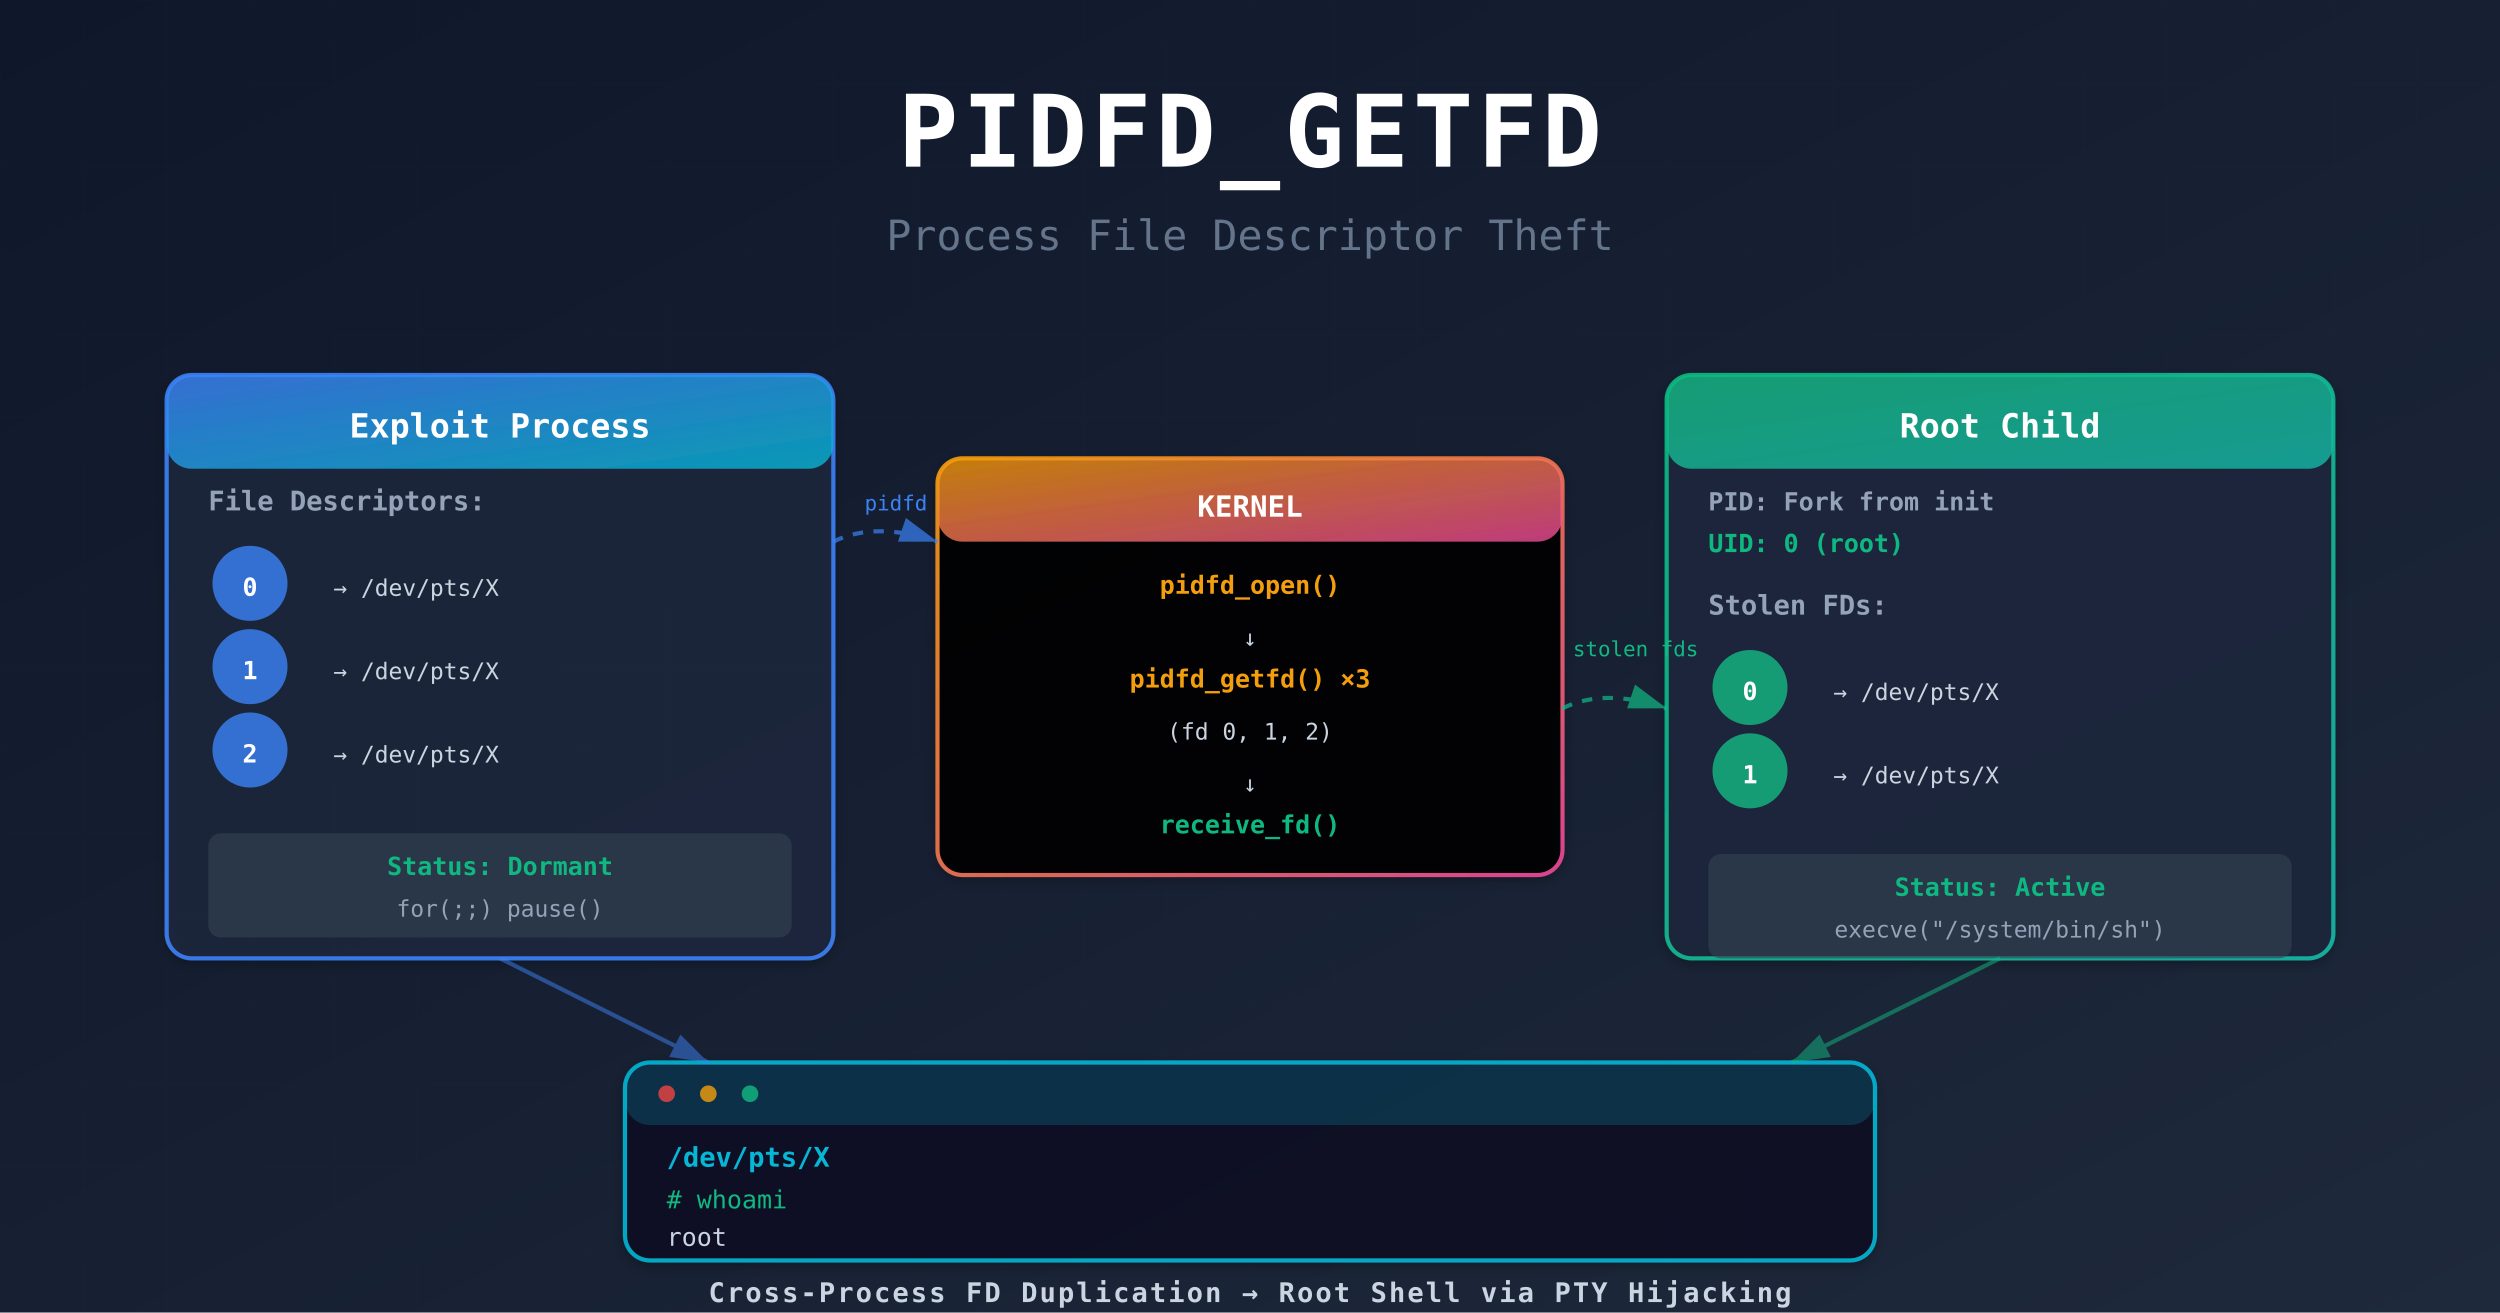
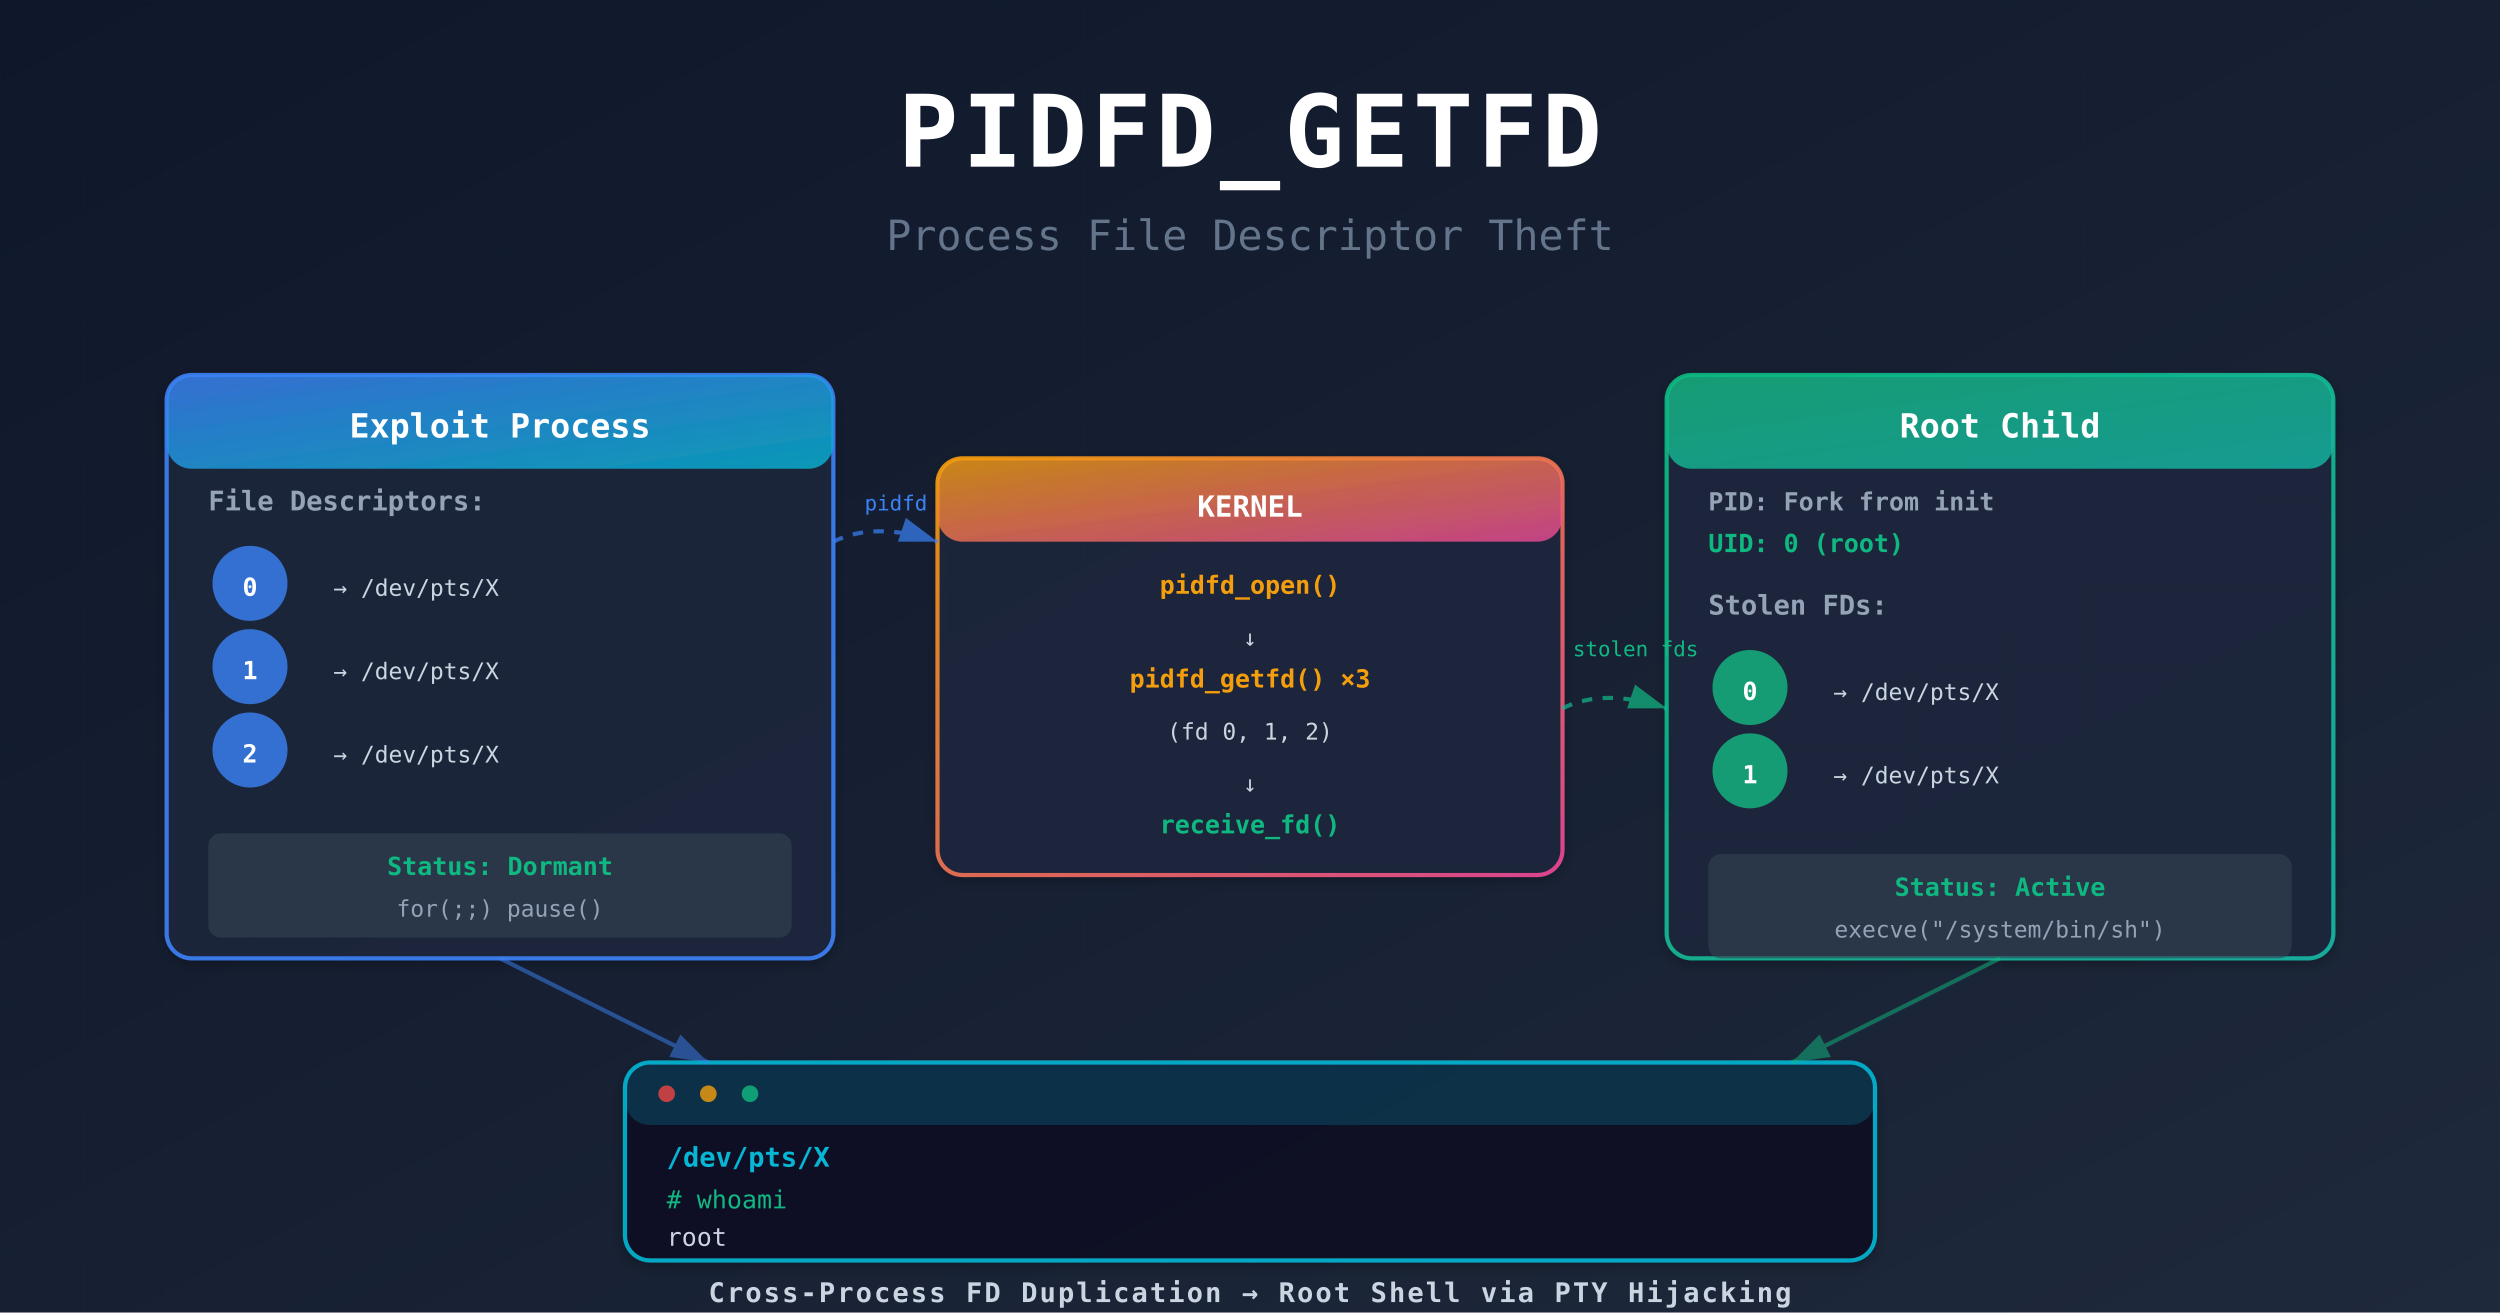
<svg xmlns="http://www.w3.org/2000/svg" viewBox="0 0 1200 630">
  <defs>
    <linearGradient id="darkGrad" x1="0%" y1="0%" x2="100%" y2="100%">
      <stop offset="0%" style="stop-color:#0f172a;stop-opacity:1" />
      <stop offset="100%" style="stop-color:#1e293b;stop-opacity:1" />
    </linearGradient>
    <linearGradient id="accentGrad" x1="0%" y1="0%" x2="100%" y2="100%">
      <stop offset="0%" style="stop-color:#3b82f6;stop-opacity:1" />
      <stop offset="100%" style="stop-color:#06b6d4;stop-opacity:1" />
    </linearGradient>
    <linearGradient id="successGrad" x1="0%" y1="0%" x2="100%" y2="100%">
      <stop offset="0%" style="stop-color:#10b981;stop-opacity:1" />
      <stop offset="100%" style="stop-color:#14b8a6;stop-opacity:1" />
    </linearGradient>
    <linearGradient id="warnGrad" x1="0%" y1="0%" x2="100%" y2="100%">
      <stop offset="0%" style="stop-color:#f59e0b;stop-opacity:1" />
      <stop offset="100%" style="stop-color:#ec4899;stop-opacity:1" />
    </linearGradient>
    <filter id="glow" x="-50%" y="-50%" width="200%" height="200%">
      <feGaussianBlur stdDeviation="3" result="coloredBlur" />
      <feMerge>
        <feMergeNode in="coloredBlur" />
        <feMergeNode in="SourceGraphic" />
      </feMerge>
    </filter>
    <filter id="shadowFilter">
      <feDropShadow dx="0" dy="2" stdDeviation="3" flood-opacity="0.3" />
    </filter>
  </defs>
  <rect width="1200" height="630" fill="url(#darkGrad)" />
  <defs>
    <pattern id="grid" width="40" height="40" patternUnits="userSpaceOnUse">
      <path d="M 40 0 L 0 0 0 40" fill="none" stroke="#334155" stroke-width="0.5" opacity="0.2" />
    </pattern>
  </defs>
  <rect width="1200" height="630" fill="url(#grid)" opacity="0.3" />
  <text x="600" y="80" font-family="monospace" font-size="48" font-weight="bold" fill="#ffffff" text-anchor="middle" letter-spacing="2">
    PIDFD_GETFD
  </text>
  <text x="600" y="120" font-family="monospace" font-size="20" fill="#64748b" text-anchor="middle">
    Process File Descriptor Theft
  </text>
  <line x1="100" y1="140" x2="1100" y2="140" stroke="url(#accentGrad)" stroke-width="2" opacity="0.5" />
  <g filter="url(#shadowFilter)">
    <rect x="80" y="180" width="320" height="280" rx="12" fill="#1e293b" stroke="#3b82f6" stroke-width="2" opacity="0.9" />
    <rect x="80" y="180" width="320" height="45" rx="12" fill="url(#accentGrad)" opacity="0.8" />
    <text x="240" y="210" font-family="monospace" font-size="16" font-weight="bold" fill="#ffffff" text-anchor="middle">
      Exploit Process
    </text>
    <text x="100" y="245" font-family="monospace" font-size="13" fill="#94a3b8" font-weight="bold">
      File Descriptors:
    </text>
    <g>
      <circle cx="120" cy="280" r="18" fill="#3b82f6" opacity="0.8" />
      <text x="120" y="286" font-family="monospace" font-size="12" fill="#ffffff" text-anchor="middle" font-weight="bold">
        0
      </text>
      <text x="160" y="286" font-family="monospace" font-size="11" fill="#cbd5e1">
        → /dev/pts/X
      </text>
    </g>
    <g>
      <circle cx="120" cy="320" r="18" fill="#3b82f6" opacity="0.8" />
      <text x="120" y="326" font-family="monospace" font-size="12" fill="#ffffff" text-anchor="middle" font-weight="bold">
        1
      </text>
      <text x="160" y="326" font-family="monospace" font-size="11" fill="#cbd5e1">
        → /dev/pts/X
      </text>
    </g>
    <g>
      <circle cx="120" cy="360" r="18" fill="#3b82f6" opacity="0.8" />
      <text x="120" y="366" font-family="monospace" font-size="12" fill="#ffffff" text-anchor="middle" font-weight="bold">
        2
      </text>
      <text x="160" y="366" font-family="monospace" font-size="11" fill="#cbd5e1">
        → /dev/pts/X
      </text>
    </g>
    <rect x="100" y="400" width="280" height="50" rx="6" fill="#334155" opacity="0.6" border="1px solid #64748b" />
    <text x="240" y="420" font-family="monospace" font-size="12" fill="#10b981" text-anchor="middle" font-weight="bold">
      Status: Dormant
    </text>
    <text x="240" y="440" font-family="monospace" font-size="11" fill="#94a3b8" text-anchor="middle">
      for(;;) pause()
    </text>
  </g>
  <g filter="url(#shadowFilter)">
-     <rect x="450" y="220" width="300" height="200" rx="12" fill="#1the2e293b" stroke="url(#warnGrad)" stroke-width="2" opacity="0.9" />
+     <rect x="450" y="220" width="300" height="200" rx="12" fill="#1e293b" stroke="url(#warnGrad)" stroke-width="2" opacity="0.9" />
    <rect x="450" y="220" width="300" height="40" rx="12" fill="url(#warnGrad)" opacity="0.8" />
    <text x="600" y="248" font-family="monospace" font-size="14" font-weight="bold" fill="#ffffff" text-anchor="middle">
      KERNEL
    </text>
    <text x="600" y="285" font-family="monospace" font-size="12" fill="#f59e0b" text-anchor="middle" font-weight="bold">
      pidfd_open()
    </text>
    <text x="600" y="310" font-family="monospace" font-size="11" fill="#cbd5e1" text-anchor="middle">
      ↓
    </text>
    <text x="600" y="330" font-family="monospace" font-size="12" fill="#f59e0b" text-anchor="middle" font-weight="bold">
      pidfd_getfd() ×3
    </text>
    <text x="600" y="355" font-family="monospace" font-size="11" fill="#cbd5e1" text-anchor="middle">
      (fd 0, 1, 2)
    </text>
    <text x="600" y="380" font-family="monospace" font-size="11" fill="#cbd5e1" text-anchor="middle">
      ↓
    </text>
    <text x="600" y="400" font-family="monospace" font-size="12" fill="#10b981" text-anchor="middle" font-weight="bold">
      receive_fd()
    </text>
  </g>
  <defs>
    <marker id="arrowBlue" markerWidth="10" markerHeight="10" refX="9" refY="3" orient="auto" markerUnits="strokeWidth">
      <path d="M0,0 L0,6 L9,3 z" fill="#3b82f6" />
    </marker>
    <marker id="arrowOrange" markerWidth="10" markerHeight="10" refX="9" refY="3" orient="auto" markerUnits="strokeWidth">
      <path d="M0,0 L0,6 L9,3 z" fill="#f59e0b" />
    </marker>
    <marker id="arrowGreen" markerWidth="10" markerHeight="10" refX="9" refY="3" orient="auto" markerUnits="strokeWidth">
      <path d="M0,0 L0,6 L9,3 z" fill="#10b981" />
    </marker>
  </defs>
  <path d="M 400 260 Q 420 250 450 260" stroke="#3b82f6" stroke-width="2" fill="none" marker-end="url(#arrowBlue)" stroke-dasharray="5,5" opacity="0.7" />
  <text x="415" y="245" font-family="monospace" font-size="10" fill="#3b82f6">
    pidfd
  </text>
  <g filter="url(#shadowFilter)">
    <rect x="800" y="180" width="320" height="280" rx="12" fill="#1e293b" stroke="url(#successGrad)" stroke-width="2" opacity="0.9" />
    <rect x="800" y="180" width="320" height="45" rx="12" fill="url(#successGrad)" opacity="0.8" />
    <text x="960" y="210" font-family="monospace" font-size="16" font-weight="bold" fill="#ffffff" text-anchor="middle">
      Root Child
    </text>
    <text x="820" y="245" font-family="monospace" font-size="12" fill="#94a3b8" font-weight="bold">
      PID: Fork from init
    </text>
    <text x="820" y="265" font-family="monospace" font-size="12" fill="#10b981" font-weight="bold">
      UID: 0 (root)
    </text>
    <text x="820" y="295" font-family="monospace" font-size="13" fill="#94a3b8" font-weight="bold">
      Stolen FDs:
    </text>
    <g>
      <circle cx="840" cy="330" r="18" fill="#10b981" opacity="0.8" />
      <text x="840" y="336" font-family="monospace" font-size="12" fill="#ffffff" text-anchor="middle" font-weight="bold">
        0
      </text>
      <text x="880" y="336" font-family="monospace" font-size="11" fill="#cbd5e1">
        → /dev/pts/X
      </text>
    </g>
    <g>
      <circle cx="840" cy="370" r="18" fill="#10b981" opacity="0.8" />
      <text x="840" y="376" font-family="monospace" font-size="12" fill="#ffffff" text-anchor="middle" font-weight="bold">
        1
      </text>
      <text x="880" y="376" font-family="monospace" font-size="11" fill="#cbd5e1">
        → /dev/pts/X
      </text>
    </g>
    <rect x="820" y="410" width="280" height="50" rx="6" fill="#334155" opacity="0.6" />
    <text x="960" y="430" font-family="monospace" font-size="12" fill="#10b981" text-anchor="middle" font-weight="bold">
      Status: Active
    </text>
    <text x="960" y="450" font-family="monospace" font-size="11" fill="#94a3b8" text-anchor="middle">
      execve("/system/bin/sh")
    </text>
  </g>
  <path d="M 750 340 Q 770 330 800 340" stroke="url(#successGrad)" stroke-width="2" fill="none" marker-end="url(#arrowGreen)" stroke-dasharray="5,5" opacity="0.7" />
  <text x="755" y="315" font-family="monospace" font-size="10" fill="#10b981">
    stolen fds
  </text>
  <g>
    <rect x="300" y="510" width="600" height="95" rx="12" fill="#0f0f23" stroke="#06b6d4" stroke-width="2" opacity="0.9" filter="url(#shadowFilter)" />
    <rect x="300" y="510" width="600" height="30" rx="12" fill="#06b6d4" opacity="0.2" />
    <circle cx="320" cy="525" r="4" fill="#ef4444" opacity="0.8" />
    <circle cx="340" cy="525" r="4" fill="#f59e0b" opacity="0.8" />
    <circle cx="360" cy="525" r="4" fill="#10b981" opacity="0.8" />
    <text x="320" y="560" font-family="monospace" font-size="13" fill="#06b6d4" font-weight="bold">
      /dev/pts/X
    </text>
    <text x="320" y="580" font-family="monospace" font-size="12" fill="#10b981">
      # whoami
    </text>
    <text x="320" y="598" font-family="monospace" font-size="12" fill="#cbd5e1">
      root
    </text>
    <path d="M 240 460 L 340 510" stroke="#3b82f6" stroke-width="2" fill="none" marker-end="url(#arrowBlue)" opacity="0.5" />
    <path d="M 960 460 L 860 510" stroke="#10b981" stroke-width="2" fill="none" marker-end="url(#arrowGreen)" opacity="0.5" />
  </g>
  <text x="600" y="625" font-family="monospace" font-size="13" fill="#cbd5e1" text-anchor="middle" font-weight="bold" letter-spacing="1">
    Cross-Process FD Duplication → Root Shell via PTY Hijacking
  </text>
</svg>
